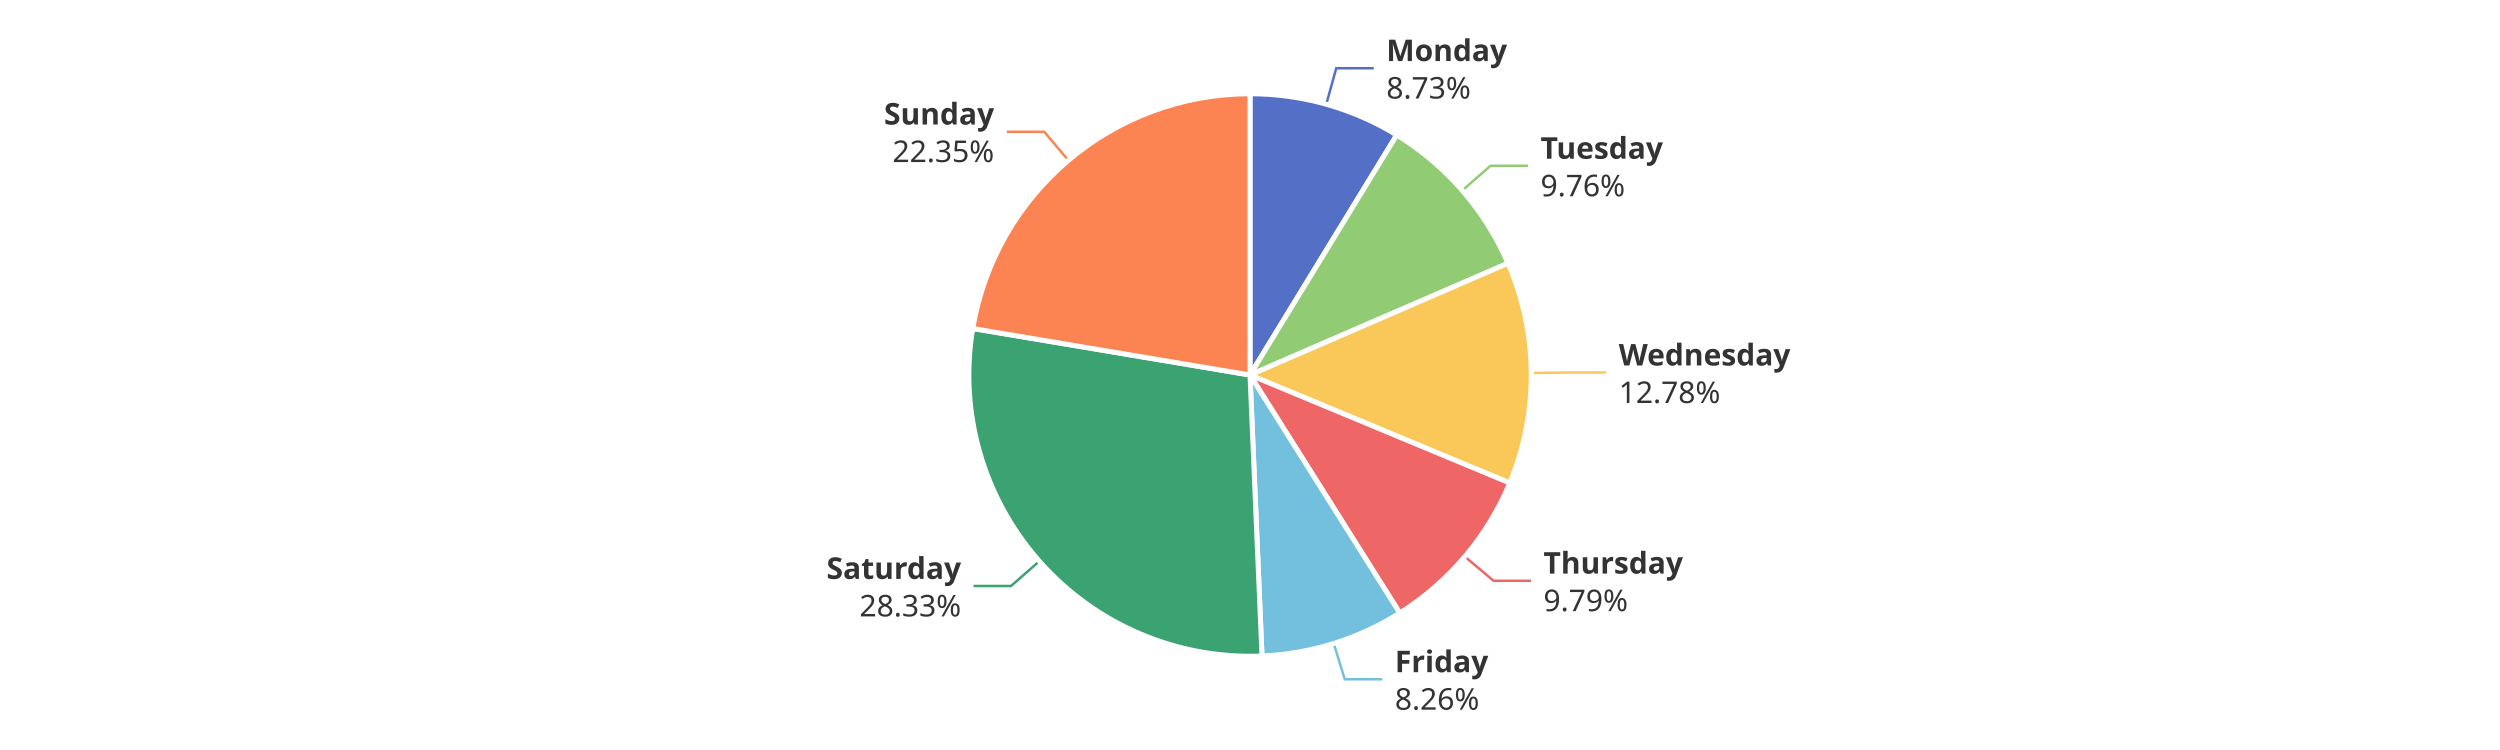
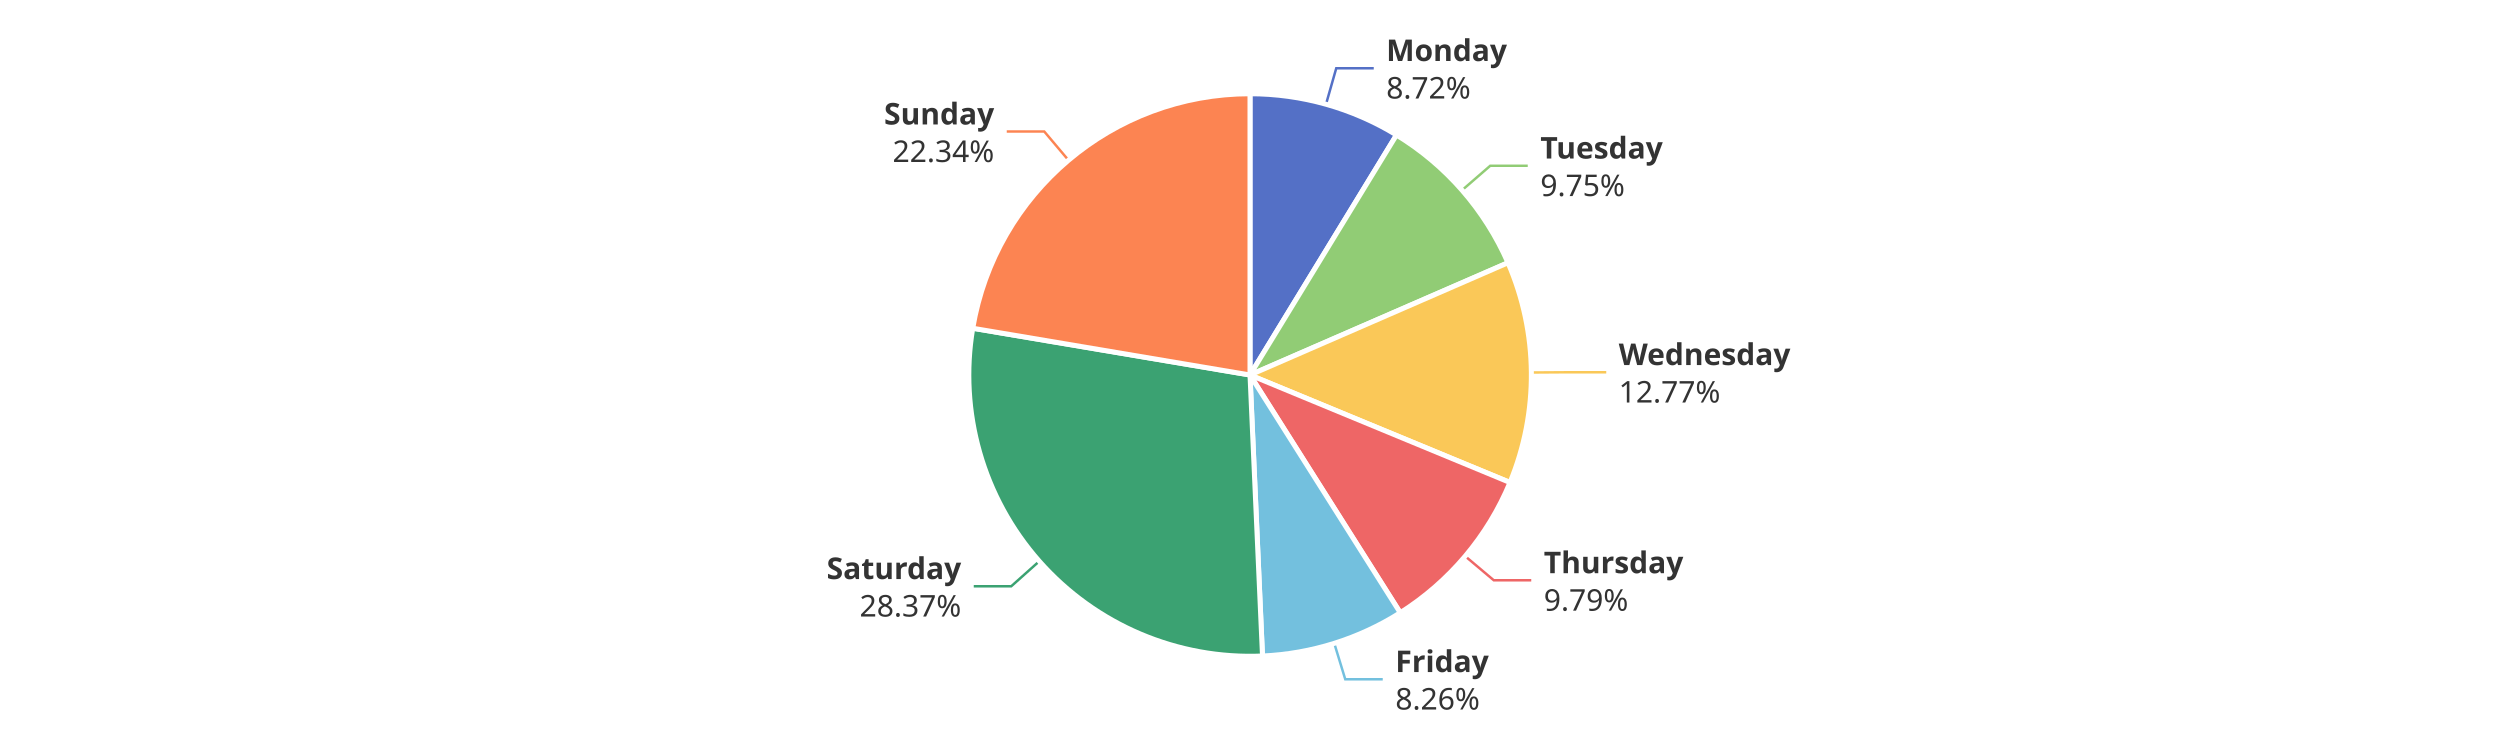
<svg xmlns="http://www.w3.org/2000/svg" width="1000" height="300" version="1.1" baseProfile="full" viewBox="0 0 1000 300">
  <rect width="1000" height="300" x="0" y="0" id="0" fill="#ffffff" />
-   <polyline points="530.5 41.7 534.5 27.3 549.5 27.3" fill="none" stroke="#5470c6" />
-   <polyline points="584.9 76.2 596.2 66.3 611.2 66.3" fill="none" stroke="#91cc75" />
-   <polyline points="612.5 149.2 627.5 149 642.5 149" fill="none" stroke="#fac858" />
-   <polyline points="585.9 222.6 597.4 232.3 612.4 232.3" fill="none" stroke="#ee6666" />
-   <polyline points="533.5 257.4 537.9 271.7 552.9 271.7" fill="none" stroke="#73c0de" />
-   <polyline points="415.7 224.5 404.4 234.4 389.4 234.4" fill="none" stroke="#3ba272" />
-   <polyline points="427.3 64.1 417.7 52.7 402.7 52.7" fill="none" stroke="#fc8452" />
-   <path d="M500 37.5A112.5 112.5 0 0 1 558.7 54L500 150Z" fill="#5470c6" stroke="#fff" stroke-width="2" stroke-linejoin="round" />
-   <path d="M558.7 54A112.5 112.5 0 0 1 603.2 105.3L500 150Z" fill="#91cc75" stroke="#fff" stroke-width="2" stroke-linejoin="round" />
-   <path d="M603.2 105.3A112.5 112.5 0 0 1 603.9 193.2L500 150Z" fill="#fac858" stroke="#fff" stroke-width="2" stroke-linejoin="round" />
-   <path d="M603.9 193.2A112.5 112.5 0 0 1 559.9 245.2L500 150Z" fill="#ee6666" stroke="#fff" stroke-width="2" stroke-linejoin="round" />
-   <path d="M559.9 245.2A112.5 112.5 0 0 1 504.8 262.4L500 150Z" fill="#73c0de" stroke="#fff" stroke-width="2" stroke-linejoin="round" />
-   <path d="M504.8 262.4A112.5 112.5 0 0 1 389.1 131.4L500 150Z" fill="#3ba272" stroke="#fff" stroke-width="2" stroke-linejoin="round" />
-   <path d="M389.1 131.4A112.5 112.5 0 0 1 500 37.5L500 150Z" fill="#fc8452" stroke="#fff" stroke-width="2" stroke-linejoin="round" />
-   <path d="M0 -15l42.8 0l0 30l-42.8 0Z" transform="translate(554.5315 27.2652)" fill="none" />
-   <text dominant-baseline="central" text-anchor="start" style="font-size:12px;font-family:sans-serif;font-weight:bold;" y="-7.5" transform="translate(554.5315 27.2652)" fill="#333" stroke="rgb(255,255,255)" stroke-width="2" paint-order="stroke" stroke-miterlimit="2">Monday</text>
-   <text dominant-baseline="central" text-anchor="start" style="font-size:12px;font-family:sans-serif;" y="7.5" transform="translate(554.5315 27.2652)" fill="#333" stroke="rgb(255,255,255)" stroke-width="2" paint-order="stroke" stroke-miterlimit="2">8.73%</text>
-   <path d="M0 -15l46.2 0l0 30l-46.2 0Z" transform="translate(616.2196 66.3458)" fill="none" />
-   <text dominant-baseline="central" text-anchor="start" style="font-size:12px;font-family:sans-serif;font-weight:bold;" y="-7.5" transform="translate(616.2196 66.3458)" fill="#333" stroke="rgb(255,255,255)" stroke-width="2" paint-order="stroke" stroke-miterlimit="2">Tuesday</text>
-   <text dominant-baseline="central" text-anchor="start" style="font-size:12px;font-family:sans-serif;" y="7.5" transform="translate(616.2196 66.3458)" fill="#333" stroke="rgb(255,255,255)" stroke-width="2" paint-order="stroke" stroke-miterlimit="2">9.76%</text>
-   <path d="M0 -15l63.6 0l0 30l-63.6 0Z" transform="translate(647.4964 149.0387)" fill="none" />
-   <text dominant-baseline="central" text-anchor="start" style="font-size:12px;font-family:sans-serif;font-weight:bold;" y="-7.5" transform="translate(647.4964 149.0387)" fill="#333" stroke="rgb(255,255,255)" stroke-width="2" paint-order="stroke" stroke-miterlimit="2">Wednesday</text>
-   <text dominant-baseline="central" text-anchor="start" style="font-size:12px;font-family:sans-serif;" y="7.5" transform="translate(647.4964 149.0387)" fill="#333" stroke="rgb(255,255,255)" stroke-width="2" paint-order="stroke" stroke-miterlimit="2">12.78%</text>
-   <path d="M0 -15l50.2 0l0 30l-50.2 0Z" transform="translate(617.3926 232.2857)" fill="none" />
-   <text dominant-baseline="central" text-anchor="start" style="font-size:12px;font-family:sans-serif;font-weight:bold;" y="-7.5" transform="translate(617.3926 232.2857)" fill="#333" stroke="rgb(255,255,255)" stroke-width="2" paint-order="stroke" stroke-miterlimit="2">Thursday</text>
-   <text dominant-baseline="central" text-anchor="start" style="font-size:12px;font-family:sans-serif;" y="7.5" transform="translate(617.3926 232.2857)" fill="#333" stroke="rgb(255,255,255)" stroke-width="2" paint-order="stroke" stroke-miterlimit="2">9.79%</text>
-   <path d="M0 -15l34.2 0l0 30l-34.2 0Z" transform="translate(557.9493 271.7214)" fill="none" />
-   <text dominant-baseline="central" text-anchor="start" style="font-size:12px;font-family:sans-serif;font-weight:bold;" y="-7.5" transform="translate(557.9493 271.7214)" fill="#333" stroke="rgb(255,255,255)" stroke-width="2" paint-order="stroke" stroke-miterlimit="2">Friday</text>
-   <text dominant-baseline="central" text-anchor="start" style="font-size:12px;font-family:sans-serif;" y="7.5" transform="translate(557.9493 271.7214)" fill="#333" stroke="rgb(255,255,255)" stroke-width="2" paint-order="stroke" stroke-miterlimit="2">8.26%</text>
-   <path d="M-48.2 -15l48.2 0l0 30l-48.2 0Z" transform="translate(384.4403 234.4074)" fill="none" />
-   <text dominant-baseline="central" text-anchor="end" style="font-size:12px;font-family:sans-serif;font-weight:bold;" y="-7.5" transform="translate(384.4403 234.4074)" fill="#333" stroke="rgb(255,255,255)" stroke-width="2" paint-order="stroke" stroke-miterlimit="2">Saturday</text>
-   <text dominant-baseline="central" text-anchor="end" style="font-size:12px;font-family:sans-serif;" y="7.5" transform="translate(384.4403 234.4074)" fill="#333" stroke="rgb(255,255,255)" stroke-width="2" paint-order="stroke" stroke-miterlimit="2">28.33%</text>
-   <path d="M-40.9 -15l40.9 0l0 30l-40.9 0Z" transform="translate(397.6532 52.6591)" fill="none" />
-   <text dominant-baseline="central" text-anchor="end" style="font-size:12px;font-family:sans-serif;font-weight:bold;" y="-7.5" transform="translate(397.6532 52.6591)" fill="#333" stroke="rgb(255,255,255)" stroke-width="2" paint-order="stroke" stroke-miterlimit="2">Sunday</text>
-   <text dominant-baseline="central" text-anchor="end" style="font-size:12px;font-family:sans-serif;" y="7.5" transform="translate(397.6532 52.6591)" fill="#333" stroke="rgb(255,255,255)" stroke-width="2" paint-order="stroke" stroke-miterlimit="2">22.35%</text>
+   <polyline points="530.4 41.7 534.5 27.3 549.5 27.3" fill="none" stroke="#5470c6" />
+   <polyline points="584.8 76.1 596.1 66.3 611.1 66.3" fill="none" stroke="#91cc75" />
+   <polyline points="612.5 149 627.5 148.9 642.5 148.9" fill="none" stroke="#fac858" />
+   <polyline points="586.1 222.5 597.5 232.1 612.5 232.1" fill="none" stroke="#ee6666" />
+   <polyline points="533.7 257.3 538.1 271.7 553.1 271.7" fill="none" stroke="#73c0de" />
+   <polyline points="415.7 224.5 404.5 234.5 389.5 234.5" fill="none" stroke="#3ba272" />
+   <polyline points="427.4 64.1 417.7 52.6 402.7 52.6" fill="none" stroke="#fc8452" />
+   <path d="M500 37.5A112.5 112.5 0 0 1 558.6 54L500 150Z" fill="#5470c6" stroke="#fff" stroke-width="2" stroke-linejoin="round" />
+   <path d="M558.6 54A112.5 112.5 0 0 1 603.2 105.1L500 150Z" fill="#91cc75" stroke="#fff" stroke-width="2" stroke-linejoin="round" />
+   <path d="M603.2 105.1A112.5 112.5 0 0 1 604 193L500 150Z" fill="#fac858" stroke="#fff" stroke-width="2" stroke-linejoin="round" />
+   <path d="M604 193A112.5 112.5 0 0 1 560.1 245.1L500 150Z" fill="#ee6666" stroke="#fff" stroke-width="2" stroke-linejoin="round" />
+   <path d="M560.1 245.1A112.5 112.5 0 0 1 505 262.4L500 150Z" fill="#73c0de" stroke="#fff" stroke-width="2" stroke-linejoin="round" />
+   <path d="M505 262.4A112.5 112.5 0 0 1 389.1 131.3L500 150Z" fill="#3ba272" stroke="#fff" stroke-width="2" stroke-linejoin="round" />
+   <path d="M389.1 131.3A112.5 112.5 0 0 1 500 37.5L500 150Z" fill="#fc8452" stroke="#fff" stroke-width="2" stroke-linejoin="round" />
+   <path d="M0 -15l42.8 0l0 30l-42.8 0Z" transform="translate(554.4964 27.2553)" fill="none" />
+   <text dominant-baseline="central" text-anchor="start" style="font-size:12px;font-family:sans-serif;font-weight:bold;" y="-7.5" transform="translate(554.4964 27.2553)" fill="#333" stroke="rgb(255,255,255)" stroke-width="2" paint-order="stroke" stroke-miterlimit="2">Monday</text>
+   <text dominant-baseline="central" text-anchor="start" style="font-size:12px;font-family:sans-serif;" y="7.5" transform="translate(554.4964 27.2553)" fill="#333" stroke="rgb(255,255,255)" stroke-width="2" paint-order="stroke" stroke-miterlimit="2">8.72%</text>
+   <path d="M0 -15l46.2 0l0 30l-46.2 0Z" transform="translate(616.1479 66.2633)" fill="none" />
+   <text dominant-baseline="central" text-anchor="start" style="font-size:12px;font-family:sans-serif;font-weight:bold;" y="-7.5" transform="translate(616.1479 66.2633)" fill="#333" stroke="rgb(255,255,255)" stroke-width="2" paint-order="stroke" stroke-miterlimit="2">Tuesday</text>
+   <text dominant-baseline="central" text-anchor="start" style="font-size:12px;font-family:sans-serif;" y="7.5" transform="translate(616.1479 66.2633)" fill="#333" stroke="rgb(255,255,255)" stroke-width="2" paint-order="stroke" stroke-miterlimit="2">9.75%</text>
+   <path d="M0 -15l63.6 0l0 30l-63.6 0Z" transform="translate(647.4949 148.8583)" fill="none" />
+   <text dominant-baseline="central" text-anchor="start" style="font-size:12px;font-family:sans-serif;font-weight:bold;" y="-7.5" transform="translate(647.4949 148.8583)" fill="#333" stroke="rgb(255,255,255)" stroke-width="2" paint-order="stroke" stroke-miterlimit="2">Wednesday</text>
+   <text dominant-baseline="central" text-anchor="start" style="font-size:12px;font-family:sans-serif;" y="7.5" transform="translate(647.4949 148.8583)" fill="#333" stroke="rgb(255,255,255)" stroke-width="2" paint-order="stroke" stroke-miterlimit="2">12.77%</text>
+   <path d="M0 -15l50.2 0l0 30l-50.2 0Z" transform="translate(617.5289 232.1241)" fill="none" />
+   <text dominant-baseline="central" text-anchor="start" style="font-size:12px;font-family:sans-serif;font-weight:bold;" y="-7.5" transform="translate(617.5289 232.1241)" fill="#333" stroke="rgb(255,255,255)" stroke-width="2" paint-order="stroke" stroke-miterlimit="2">Thursday</text>
+   <text dominant-baseline="central" text-anchor="start" style="font-size:12px;font-family:sans-serif;" y="7.5" transform="translate(617.5289 232.1241)" fill="#333" stroke="rgb(255,255,255)" stroke-width="2" paint-order="stroke" stroke-miterlimit="2">9.79%</text>
+   <path d="M0 -15l34.2 0l0 30l-34.2 0Z" transform="translate(558.1441 271.6605)" fill="none" />
+   <text dominant-baseline="central" text-anchor="start" style="font-size:12px;font-family:sans-serif;font-weight:bold;" y="-7.5" transform="translate(558.1441 271.6605)" fill="#333" stroke="rgb(255,255,255)" stroke-width="2" paint-order="stroke" stroke-miterlimit="2">Friday</text>
+   <text dominant-baseline="central" text-anchor="start" style="font-size:12px;font-family:sans-serif;" y="7.5" transform="translate(558.1441 271.6605)" fill="#333" stroke="rgb(255,255,255)" stroke-width="2" paint-order="stroke" stroke-miterlimit="2">8.26%</text>
+   <path d="M-48.2 -15l48.2 0l0 30l-48.2 0Z" transform="translate(384.4862 234.4593)" fill="none" />
+   <text dominant-baseline="central" text-anchor="end" style="font-size:12px;font-family:sans-serif;font-weight:bold;" y="-7.5" transform="translate(384.4862 234.4593)" fill="#333" stroke="rgb(255,255,255)" stroke-width="2" paint-order="stroke" stroke-miterlimit="2">Saturday</text>
+   <text dominant-baseline="central" text-anchor="end" style="font-size:12px;font-family:sans-serif;" y="7.5" transform="translate(384.4862 234.4593)" fill="#333" stroke="rgb(255,255,255)" stroke-width="2" paint-order="stroke" stroke-miterlimit="2">28.37%</text>
+   <path d="M-40.9 -15l40.9 0l0 30l-40.9 0Z" transform="translate(397.6769 52.639)" fill="none" />
+   <text dominant-baseline="central" text-anchor="end" style="font-size:12px;font-family:sans-serif;font-weight:bold;" y="-7.5" transform="translate(397.6769 52.639)" fill="#333" stroke="rgb(255,255,255)" stroke-width="2" paint-order="stroke" stroke-miterlimit="2">Sunday</text>
+   <text dominant-baseline="central" text-anchor="end" style="font-size:12px;font-family:sans-serif;" y="7.5" transform="translate(397.6769 52.639)" fill="#333" stroke="rgb(255,255,255)" stroke-width="2" paint-order="stroke" stroke-miterlimit="2">22.34%</text>
</svg>
